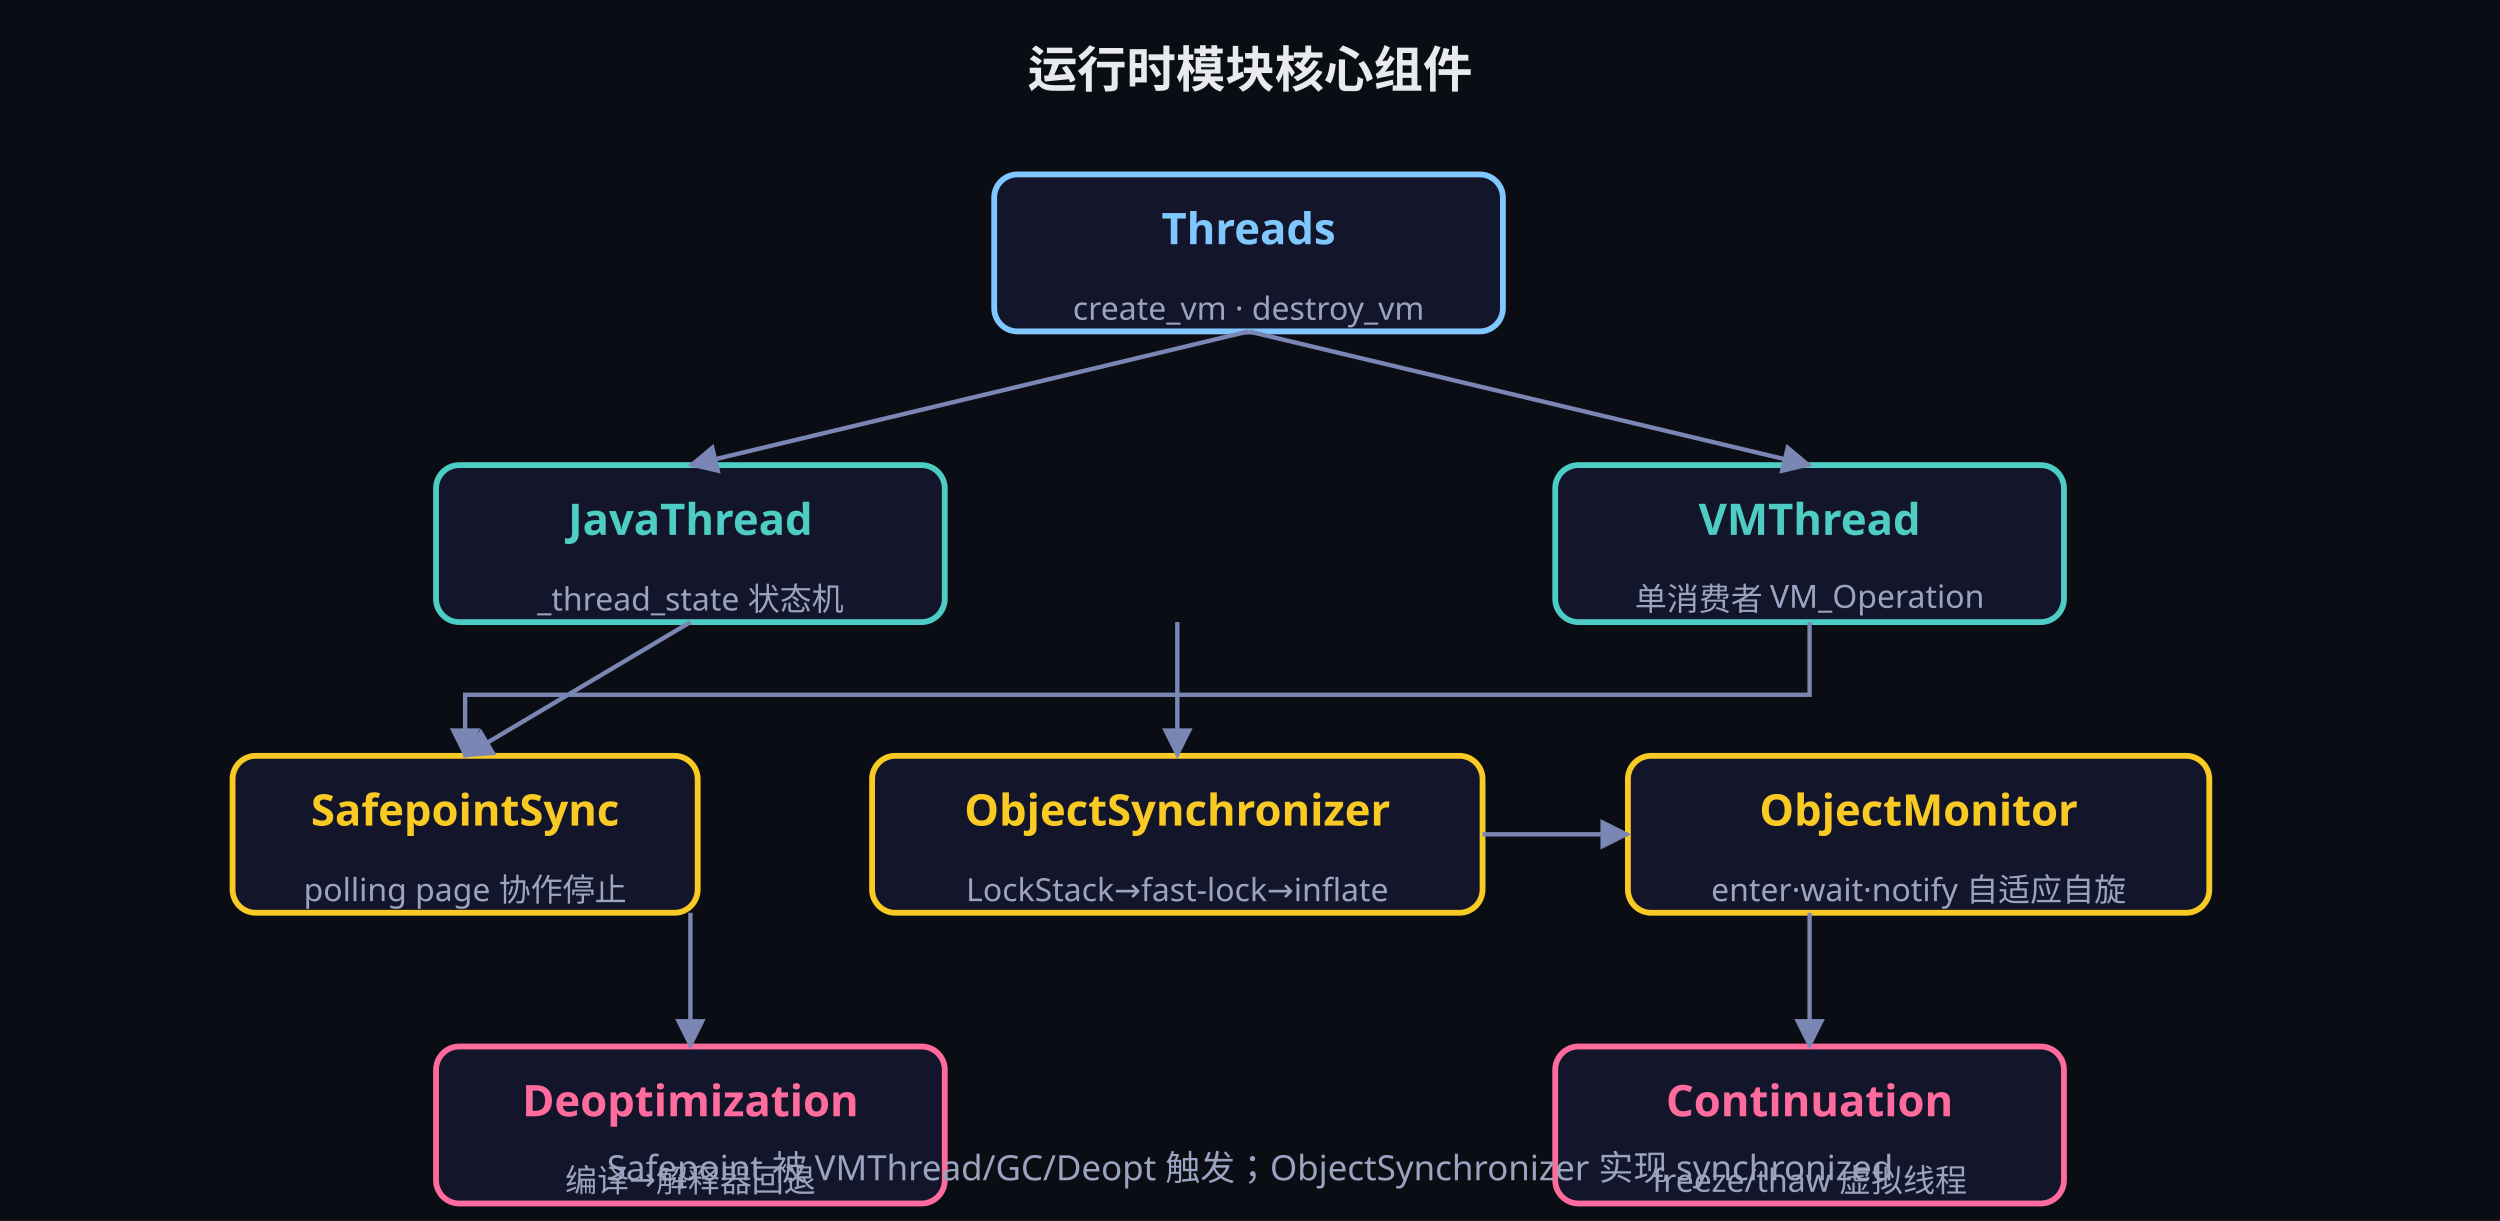
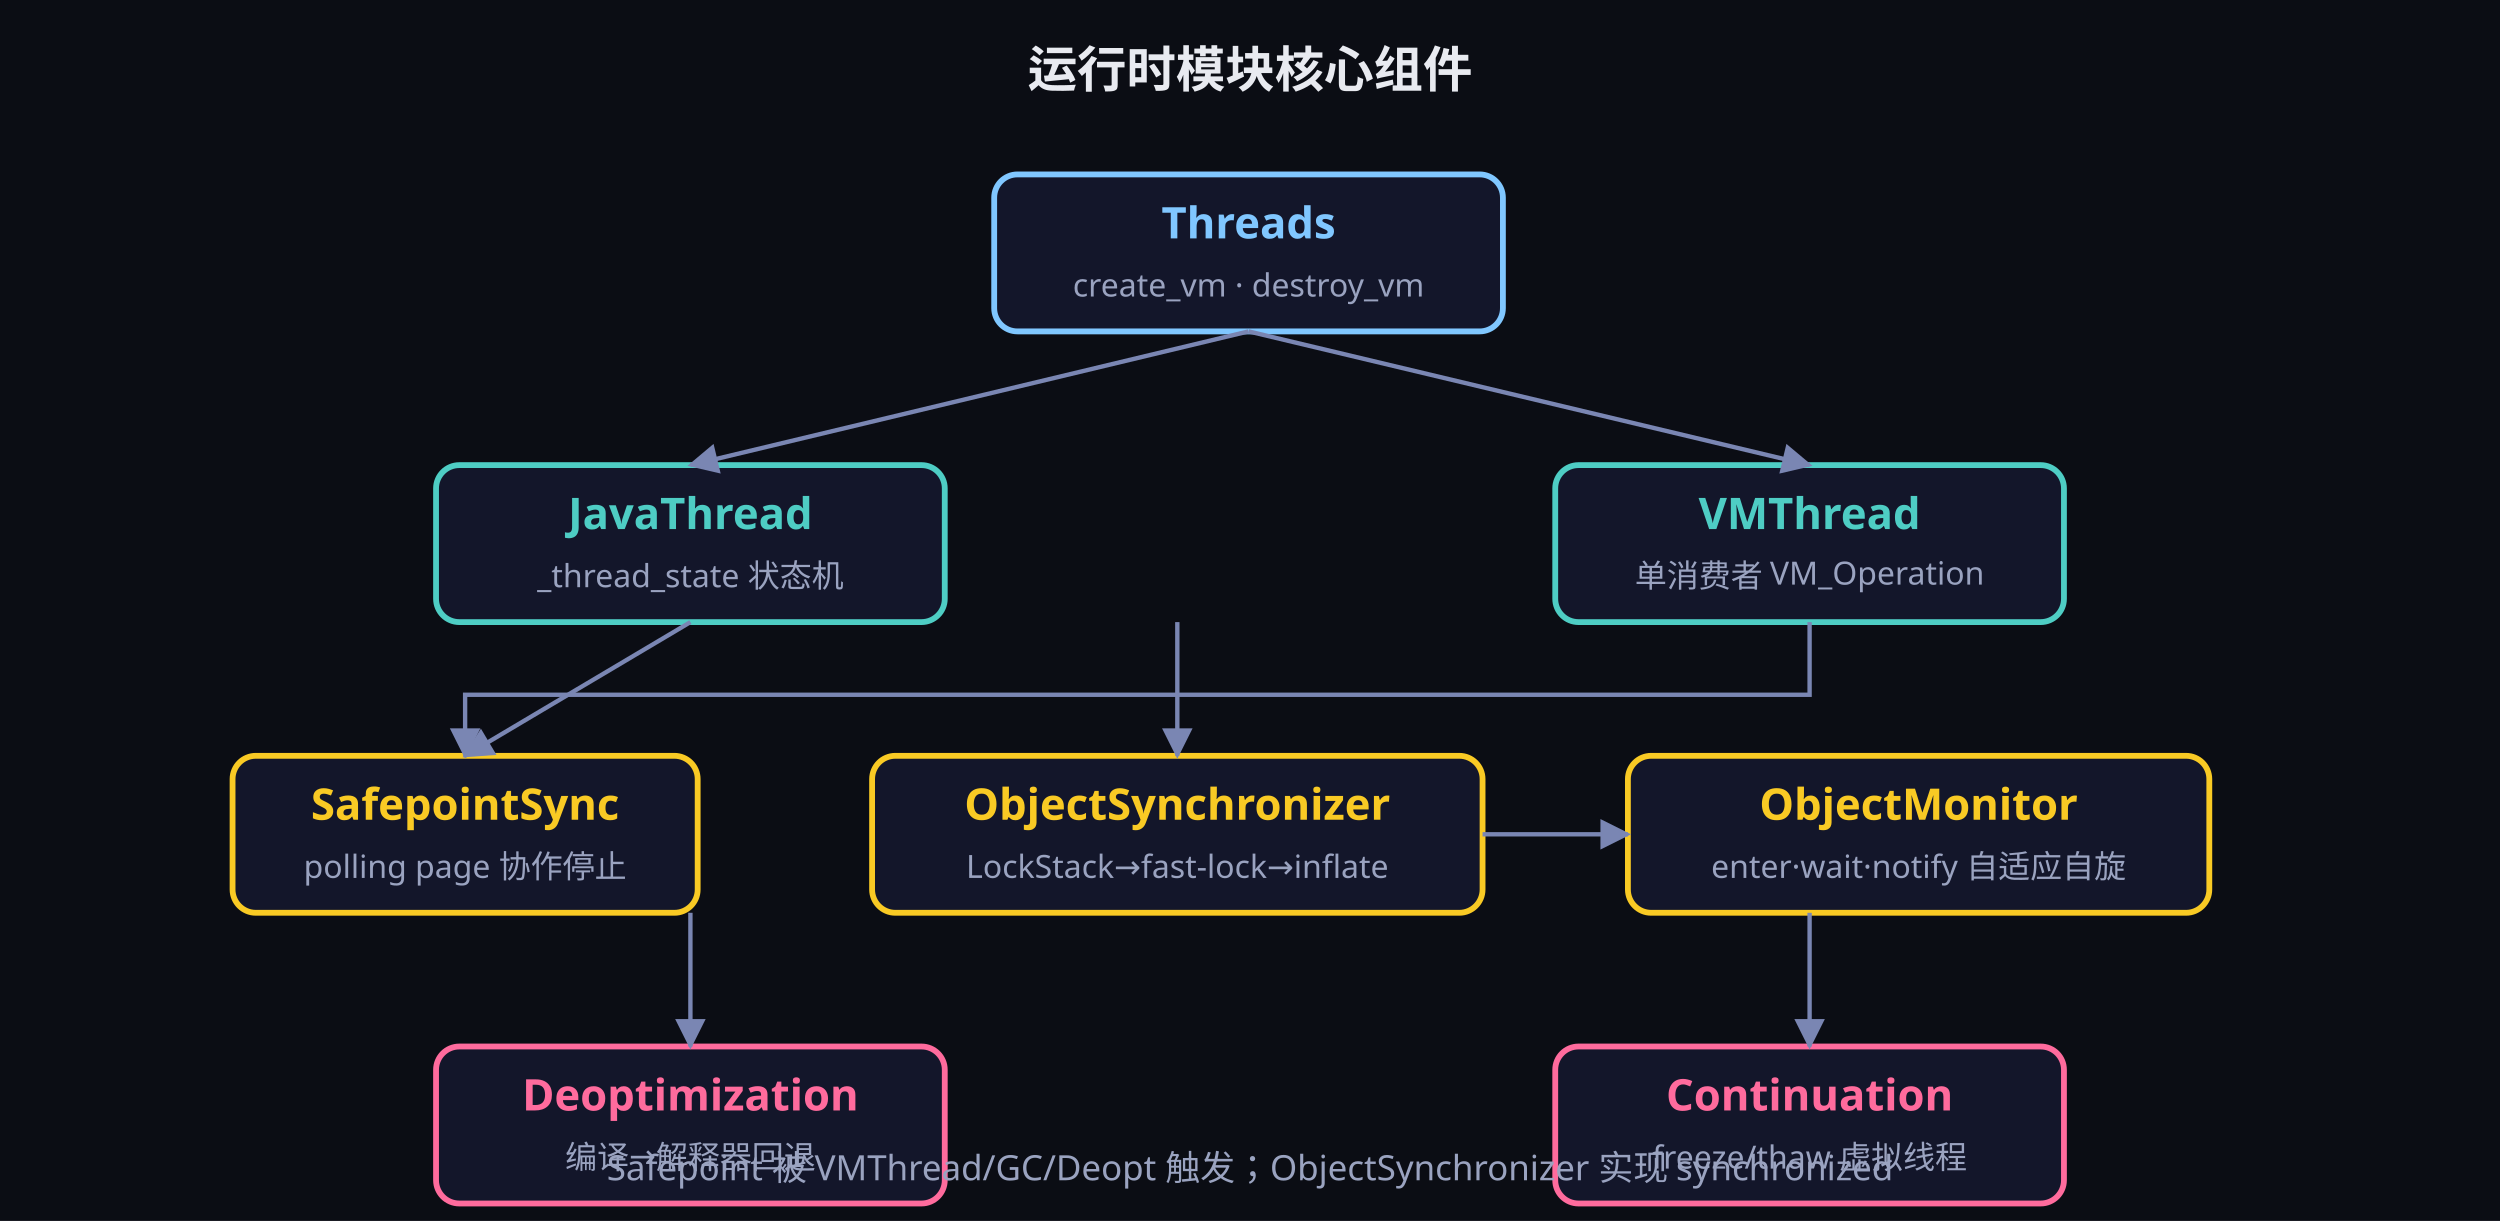
<svg xmlns="http://www.w3.org/2000/svg" width="860" height="420" viewBox="0 0 860 420" font-family="system-ui, sans-serif">
  <rect width="860" height="420" fill="#0b0d14" />
  <defs>
    <marker id="arrow" viewBox="0 0 10 10" refX="9" refY="5" markerWidth="7" markerHeight="7" orient="auto">
      <path d="M0,0 L10,5 L0,10 z" fill="#7a86b3" />
    </marker>
  </defs>
  <text x="430.0" y="30" text-anchor="middle" fill="#e8eaf0" font-size="17" font-weight="700">运行时模块核心组件</text>
  <rect x="342" y="60" width="175" height="54" rx="8" ry="8" fill="#13162a" stroke="#80c7ff" stroke-width="2" />
-   <text x="429.5" y="84.0" text-anchor="middle" fill="#80c7ff" font-size="15" font-weight="600">Threads</text>
-   <text x="429.5" y="110.0" text-anchor="middle" fill="#9aa3c0" font-size="11">create_vm · destroy_vm</text>
+   <text x="429.5" y="82" text-anchor="middle" fill="#80c7ff" font-size="15" font-weight="600">Threads</text>
+   <text x="429.5" y="102" text-anchor="middle" fill="#9aa3c0" font-size="11">create_vm · destroy_vm</text>
  <rect x="150" y="160" width="175" height="54" rx="8" ry="8" fill="#13162a" stroke="#4ecdc4" stroke-width="2" />
-   <text x="237.5" y="184.0" text-anchor="middle" fill="#4ecdc4" font-size="15" font-weight="600">JavaThread</text>
-   <text x="237.5" y="210.0" text-anchor="middle" fill="#9aa3c0" font-size="11">_thread_state 状态机</text>
+   <text x="237.5" y="182" text-anchor="middle" fill="#4ecdc4" font-size="15" font-weight="600">JavaThread</text>
+   <text x="237.5" y="202" text-anchor="middle" fill="#9aa3c0" font-size="11">_thread_state 状态机</text>
  <rect x="535" y="160" width="175" height="54" rx="8" ry="8" fill="#13162a" stroke="#4ecdc4" stroke-width="2" />
-   <text x="622.5" y="184.0" text-anchor="middle" fill="#4ecdc4" font-size="15" font-weight="600">VMThread</text>
-   <text x="622.5" y="210.0" text-anchor="middle" fill="#9aa3c0" font-size="11">单消费者 VM_Operation</text>
+   <text x="622.5" y="182" text-anchor="middle" fill="#4ecdc4" font-size="15" font-weight="600">VMThread</text>
+   <text x="622.5" y="202" text-anchor="middle" fill="#9aa3c0" font-size="11">单消费者 VM_Operation</text>
  <rect x="80" y="260" width="160" height="54" rx="8" ry="8" fill="#13162a" stroke="#f9ca24" stroke-width="2" />
-   <text x="160.0" y="284.0" text-anchor="middle" fill="#f9ca24" font-size="15" font-weight="600">SafepointSync</text>
-   <text x="160.0" y="310.0" text-anchor="middle" fill="#9aa3c0" font-size="11">polling page 协作停止</text>
+   <text x="160.0" y="282" text-anchor="middle" fill="#f9ca24" font-size="15" font-weight="600">SafepointSync</text>
+   <text x="160.0" y="302" text-anchor="middle" fill="#9aa3c0" font-size="11">polling page 协作停止</text>
  <rect x="300" y="260" width="210" height="54" rx="8" ry="8" fill="#13162a" stroke="#f9ca24" stroke-width="2" />
-   <text x="405.0" y="284.0" text-anchor="middle" fill="#f9ca24" font-size="15" font-weight="600">ObjectSynchronizer</text>
-   <text x="405.0" y="310.0" text-anchor="middle" fill="#9aa3c0" font-size="11">LockStack→fast-lock→inflate</text>
+   <text x="405.0" y="282" text-anchor="middle" fill="#f9ca24" font-size="15" font-weight="600">ObjectSynchronizer</text>
+   <text x="405.0" y="302" text-anchor="middle" fill="#9aa3c0" font-size="11">LockStack→fast-lock→inflate</text>
  <rect x="560" y="260" width="200" height="54" rx="8" ry="8" fill="#13162a" stroke="#f9ca24" stroke-width="2" />
-   <text x="660.0" y="284.0" text-anchor="middle" fill="#f9ca24" font-size="15" font-weight="600">ObjectMonitor</text>
-   <text x="660.0" y="310.0" text-anchor="middle" fill="#9aa3c0" font-size="11">enter·wait·notify 自适应自旋</text>
+   <text x="660.0" y="282" text-anchor="middle" fill="#f9ca24" font-size="15" font-weight="600">ObjectMonitor</text>
+   <text x="660.0" y="302" text-anchor="middle" fill="#9aa3c0" font-size="11">enter·wait·notify 自适应自旋</text>
  <rect x="150" y="360" width="175" height="54" rx="8" ry="8" fill="#13162a" stroke="#ff6b9d" stroke-width="2" />
-   <text x="237.5" y="384.0" text-anchor="middle" fill="#ff6b9d" font-size="15" font-weight="600">Deoptimization</text>
-   <text x="237.5" y="410.0" text-anchor="middle" fill="#9aa3c0" font-size="11">编译→解释器回退</text>
+   <text x="237.5" y="382" text-anchor="middle" fill="#ff6b9d" font-size="15" font-weight="600">Deoptimization</text>
+   <text x="237.5" y="402" text-anchor="middle" fill="#9aa3c0" font-size="11">编译→解释器回退</text>
  <rect x="535" y="360" width="175" height="54" rx="8" ry="8" fill="#13162a" stroke="#ff6b9d" stroke-width="2" />
-   <text x="622.5" y="384.0" text-anchor="middle" fill="#ff6b9d" font-size="15" font-weight="600">Continuation</text>
-   <text x="622.5" y="410.0" text-anchor="middle" fill="#9aa3c0" font-size="11">freeze/thaw 虚拟线程</text>
+   <text x="622.5" y="382" text-anchor="middle" fill="#ff6b9d" font-size="15" font-weight="600">Continuation</text>
+   <text x="622.5" y="402" text-anchor="middle" fill="#9aa3c0" font-size="11">freeze/thaw 虚拟线程</text>
  <path d="M429.5,114 L237.5,160" fill="none" stroke="#7a86b3" stroke-width="1.5" marker-end="url(#arrow)" />
  <path d="M429.5,114 L622.5,160" fill="none" stroke="#7a86b3" stroke-width="1.5" marker-end="url(#arrow)" />
  <path d="M237.5,214 L160,260" fill="none" stroke="#7a86b3" stroke-width="1.5" marker-end="url(#arrow)" />
  <path d="M405,214 L405,260" fill="none" stroke="#7a86b3" stroke-width="1.5" marker-end="url(#arrow)" />
  <path d="M622.5,214,622.5,239,160,239,160,260" fill="none" stroke="#7a86b3" stroke-width="1.5" marker-end="url(#arrow)" />
  <path d="M510,287.0 L560,287.0" fill="none" stroke="#7a86b3" stroke-width="1.5" marker-end="url(#arrow)" />
  <path d="M237.5,314 L237.5,360" fill="none" stroke="#7a86b3" stroke-width="1.5" marker-end="url(#arrow)" />
  <path d="M622.5,314 L622.5,360" fill="none" stroke="#7a86b3" stroke-width="1.5" marker-end="url(#arrow)" />
  <text x="430.0" y="406" text-anchor="middle" fill="#9aa3c0" font-size="12" font-weight="400">Safepoint 被 VMThread/GC/Deopt 触发；ObjectSynchronizer 实现 synchronized</text>
</svg>
